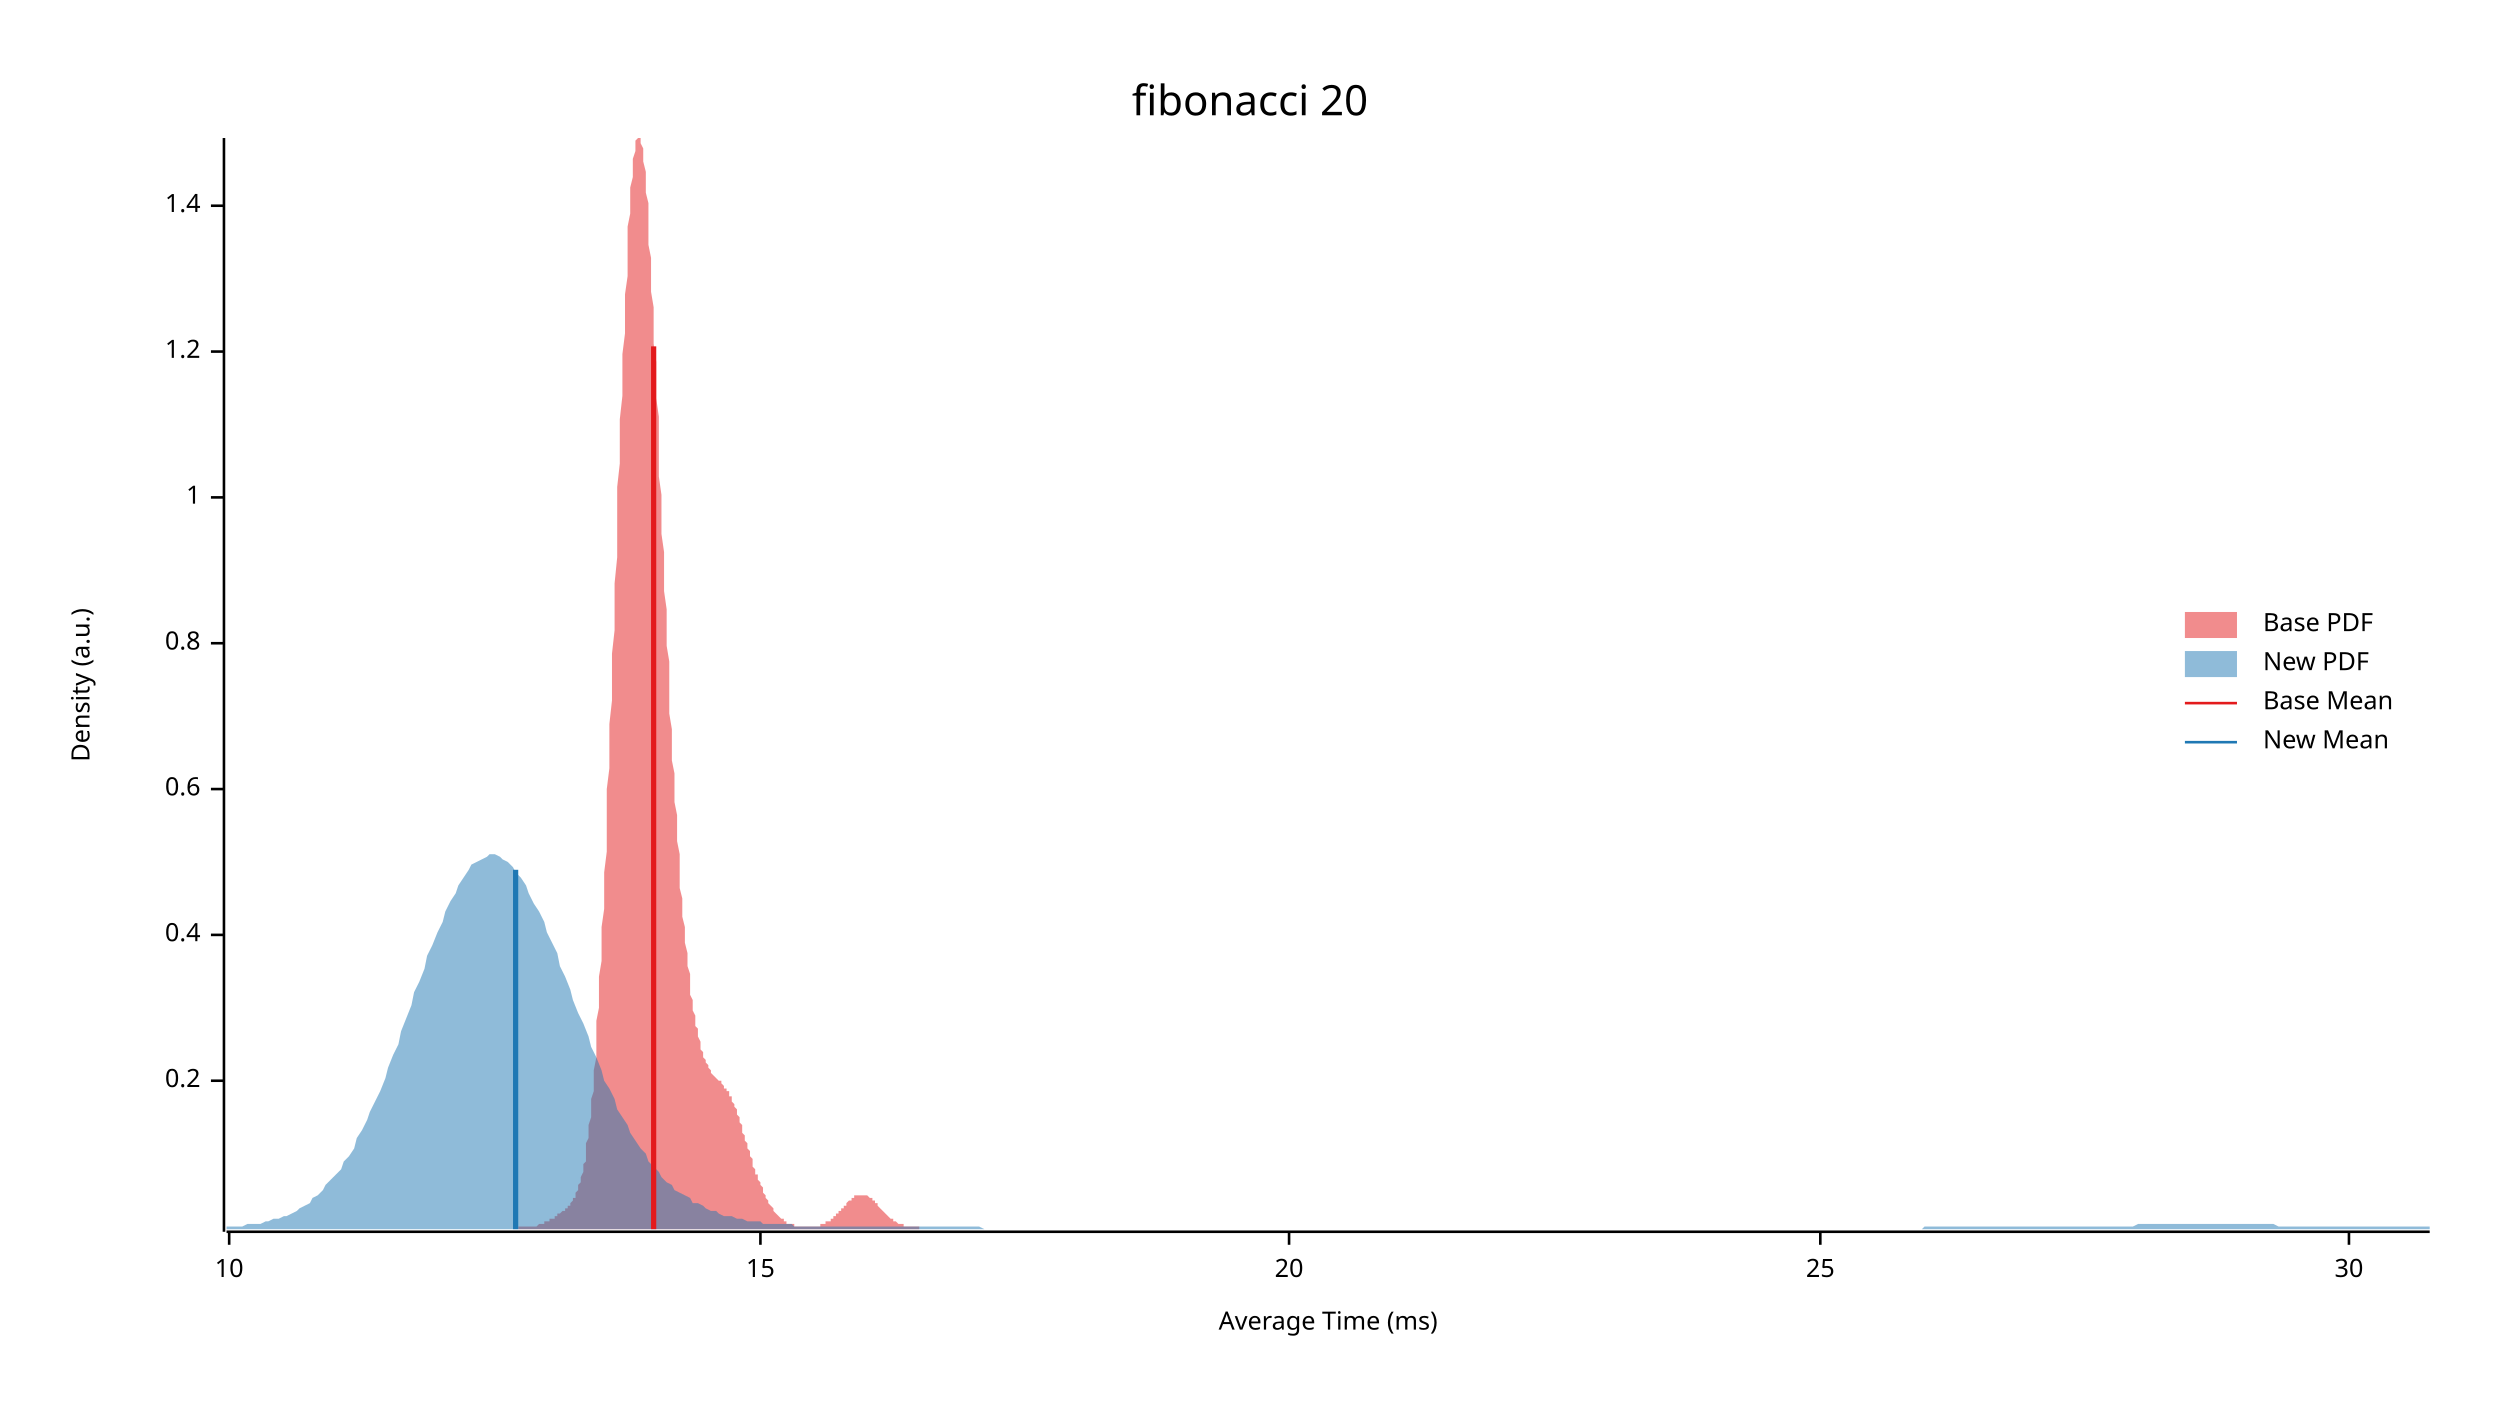
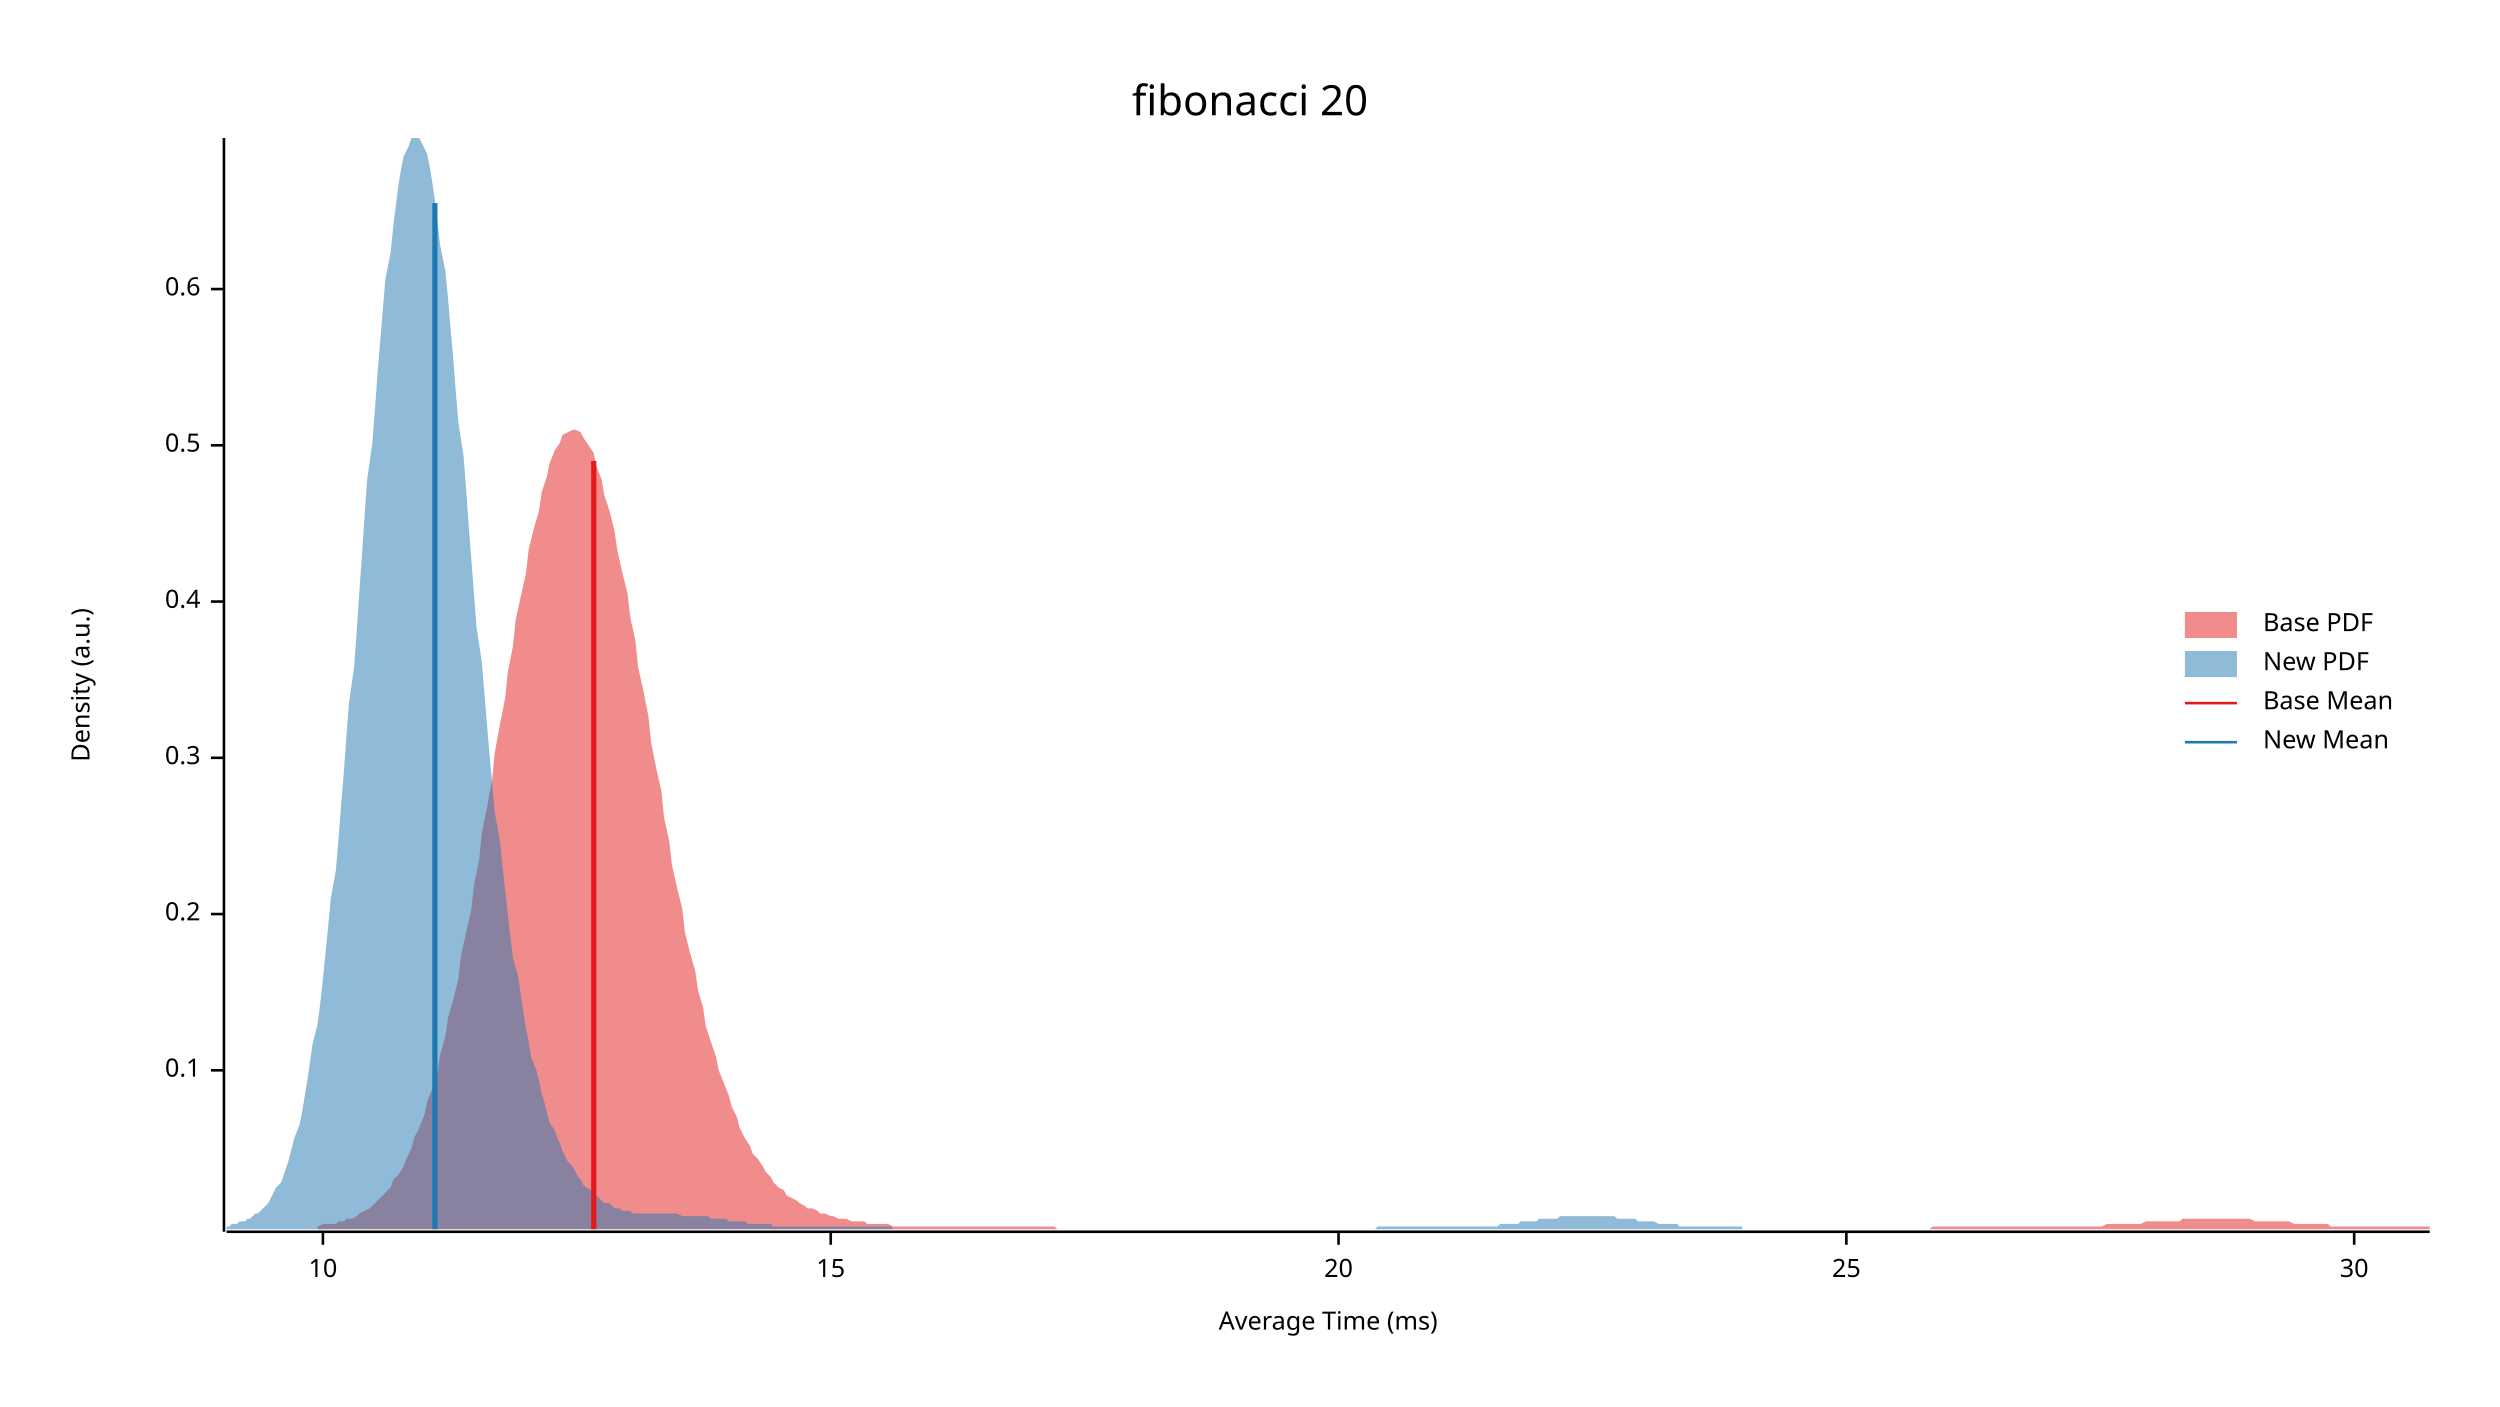
<svg xmlns="http://www.w3.org/2000/svg" width="960" height="540">
  <text x="480" y="32" dy="0.76em" text-anchor="middle" font-family="sans-serif" font-size="16.129" opacity="1" fill="#000000">
fibonacci 20
</text>
  <text x="27" y="263" dy="0.76em" text-anchor="middle" font-family="sans-serif" font-size="9.677" opacity="1" fill="#000000" transform="rotate(270, 27, 263)">
Density (a.u.)
</text>
  <text x="510" y="513" dy="-0.5ex" text-anchor="middle" font-family="sans-serif" font-size="9.677" opacity="1" fill="#000000">
Average Time (ms)
</text>
  <polyline fill="none" opacity="1" stroke="#000000" stroke-width="1" points="86,53 86,473 " />
-   <text x="77" y="415" dy="0.5ex" text-anchor="end" font-family="sans-serif" font-size="9.677" opacity="1" fill="#000000">
+   <text x="77" y="411" dy="0.5ex" text-anchor="end" font-family="sans-serif" font-size="9.677" opacity="1" fill="#000000">
+ 0.1
+ </text>
+   <polyline fill="none" opacity="1" stroke="#000000" stroke-width="1" points="81,411 86,411 " />
+   <text x="77" y="351" dy="0.5ex" text-anchor="end" font-family="sans-serif" font-size="9.677" opacity="1" fill="#000000">
0.2
</text>
-   <polyline fill="none" opacity="1" stroke="#000000" stroke-width="1" points="81,415 86,415 " />
-   <text x="77" y="359" dy="0.5ex" text-anchor="end" font-family="sans-serif" font-size="9.677" opacity="1" fill="#000000">
+   <polyline fill="none" opacity="1" stroke="#000000" stroke-width="1" points="81,351 86,351 " />
+   <text x="77" y="291" dy="0.5ex" text-anchor="end" font-family="sans-serif" font-size="9.677" opacity="1" fill="#000000">
+ 0.3
+ </text>
+   <polyline fill="none" opacity="1" stroke="#000000" stroke-width="1" points="81,291 86,291 " />
+   <text x="77" y="231" dy="0.5ex" text-anchor="end" font-family="sans-serif" font-size="9.677" opacity="1" fill="#000000">
0.4
</text>
-   <polyline fill="none" opacity="1" stroke="#000000" stroke-width="1" points="81,359 86,359 " />
-   <text x="77" y="303" dy="0.5ex" text-anchor="end" font-family="sans-serif" font-size="9.677" opacity="1" fill="#000000">
+   <polyline fill="none" opacity="1" stroke="#000000" stroke-width="1" points="81,231 86,231 " />
+   <text x="77" y="171" dy="0.5ex" text-anchor="end" font-family="sans-serif" font-size="9.677" opacity="1" fill="#000000">
+ 0.5
+ </text>
+   <polyline fill="none" opacity="1" stroke="#000000" stroke-width="1" points="81,171 86,171 " />
+   <text x="77" y="111" dy="0.5ex" text-anchor="end" font-family="sans-serif" font-size="9.677" opacity="1" fill="#000000">
0.6
</text>
-   <polyline fill="none" opacity="1" stroke="#000000" stroke-width="1" points="81,303 86,303 " />
-   <text x="77" y="247" dy="0.5ex" text-anchor="end" font-family="sans-serif" font-size="9.677" opacity="1" fill="#000000">
- 0.8
- </text>
-   <polyline fill="none" opacity="1" stroke="#000000" stroke-width="1" points="81,247 86,247 " />
-   <text x="77" y="191" dy="0.5ex" text-anchor="end" font-family="sans-serif" font-size="9.677" opacity="1" fill="#000000">
- 1
- </text>
-   <polyline fill="none" opacity="1" stroke="#000000" stroke-width="1" points="81,191 86,191 " />
-   <text x="77" y="135" dy="0.5ex" text-anchor="end" font-family="sans-serif" font-size="9.677" opacity="1" fill="#000000">
- 1.2
- </text>
-   <polyline fill="none" opacity="1" stroke="#000000" stroke-width="1" points="81,135 86,135 " />
-   <text x="77" y="79" dy="0.5ex" text-anchor="end" font-family="sans-serif" font-size="9.677" opacity="1" fill="#000000">
- 1.4
- </text>
-   <polyline fill="none" opacity="1" stroke="#000000" stroke-width="1" points="81,79 86,79 " />
+   <polyline fill="none" opacity="1" stroke="#000000" stroke-width="1" points="81,111 86,111 " />
  <polyline fill="none" opacity="1" stroke="#000000" stroke-width="1" points="87,473 933,473 " />
-   <text x="88" y="483" dy="0.76em" text-anchor="middle" font-family="sans-serif" font-size="9.677" opacity="1" fill="#000000">
+   <text x="124" y="483" dy="0.76em" text-anchor="middle" font-family="sans-serif" font-size="9.677" opacity="1" fill="#000000">
10
</text>
-   <polyline fill="none" opacity="1" stroke="#000000" stroke-width="1" points="88,473 88,478 " />
-   <text x="292" y="483" dy="0.76em" text-anchor="middle" font-family="sans-serif" font-size="9.677" opacity="1" fill="#000000">
+   <polyline fill="none" opacity="1" stroke="#000000" stroke-width="1" points="124,473 124,478 " />
+   <text x="319" y="483" dy="0.76em" text-anchor="middle" font-family="sans-serif" font-size="9.677" opacity="1" fill="#000000">
15
</text>
-   <polyline fill="none" opacity="1" stroke="#000000" stroke-width="1" points="292,473 292,478 " />
-   <text x="495" y="483" dy="0.76em" text-anchor="middle" font-family="sans-serif" font-size="9.677" opacity="1" fill="#000000">
+   <polyline fill="none" opacity="1" stroke="#000000" stroke-width="1" points="319,473 319,478 " />
+   <text x="514" y="483" dy="0.76em" text-anchor="middle" font-family="sans-serif" font-size="9.677" opacity="1" fill="#000000">
20
</text>
-   <polyline fill="none" opacity="1" stroke="#000000" stroke-width="1" points="495,473 495,478 " />
-   <text x="699" y="483" dy="0.76em" text-anchor="middle" font-family="sans-serif" font-size="9.677" opacity="1" fill="#000000">
+   <polyline fill="none" opacity="1" stroke="#000000" stroke-width="1" points="514,473 514,478 " />
+   <text x="709" y="483" dy="0.76em" text-anchor="middle" font-family="sans-serif" font-size="9.677" opacity="1" fill="#000000">
25
</text>
-   <polyline fill="none" opacity="1" stroke="#000000" stroke-width="1" points="699,473 699,478 " />
-   <text x="902" y="483" dy="0.76em" text-anchor="middle" font-family="sans-serif" font-size="9.677" opacity="1" fill="#000000">
+   <polyline fill="none" opacity="1" stroke="#000000" stroke-width="1" points="709,473 709,478 " />
+   <text x="904" y="483" dy="0.76em" text-anchor="middle" font-family="sans-serif" font-size="9.677" opacity="1" fill="#000000">
30
</text>
-   <polyline fill="none" opacity="1" stroke="#000000" stroke-width="1" points="902,473 902,478 " />
-   <polygon opacity="0.5" fill="#E31A1C" points="199,471 199,471 200,471 200,471 200,471 201,471 201,471 201,471 201,471 202,471 202,471 202,471 203,471 203,471 203,471 204,471 204,471 204,471 205,471 205,471 205,471 205,471 206,471 206,471 206,471 207,470 207,470 207,470 208,470 208,470 208,470 209,470 209,470 209,470 209,469 210,469 210,469 210,469 211,469 211,469 211,468 212,468 212,468 212,468 213,468 213,467 213,467 213,467 214,467 214,467 214,466 215,466 215,466 215,466 216,465 216,465 216,465 217,465 217,464 217,464 217,464 218,464 218,463 218,463 219,463 219,462 219,462 220,461 220,461 220,460 221,460 221,459 221,458 221,458 222,457 222,456 222,455 223,454 223,453 223,452 224,450 224,449 224,447 225,446 225,444 225,442 225,439 226,437 226,435 226,432 227,429 227,426 227,422 228,419 228,415 228,411 229,406 229,402 229,397 229,392 230,387 230,381 230,375 231,369 231,363 231,356 232,349 232,342 232,335 233,327 233,320 233,312 233,303 234,295 234,287 234,278 235,269 235,260 235,251 236,242 236,233 236,224 237,214 237,205 237,196 237,187 238,178 238,169 238,161 239,152 239,144 239,136 240,128 240,120 240,113 241,106 241,99 241,93 241,87 242,82 242,77 242,72 243,68 243,64 243,61 244,58 244,56 244,54 245,53 245,53 245,53 245,53 246,53 246,53 246,55 247,57 247,60 247,62 248,66 248,70 248,74 249,78 249,83 249,88 249,94 250,99 250,105 250,112 251,118 251,125 251,132 252,139 252,146 252,153 253,160 253,168 253,175 253,183 254,190 254,197 254,205 255,212 255,219 255,227 256,234 256,241 256,248 257,254 257,261 257,267 257,274 258,280 258,286 258,292 259,297 259,303 259,308 260,313 260,318 260,323 261,328 261,332 261,336 261,341 262,345 262,348 262,352 263,356 263,359 263,362 264,366 264,369 264,371 265,374 265,377 265,379 265,382 266,384 266,386 266,388 267,390 267,392 267,394 268,395 268,397 268,398 269,400 269,401 269,402 269,403 270,404 270,405 270,406 271,407 271,408 271,408 272,409 272,410 272,410 273,411 273,411 273,412 273,412 274,413 274,413 274,413 275,414 275,414 275,414 276,415 276,415 276,415 277,415 277,416 277,416 277,416 278,417 278,417 278,418 279,418 279,418 279,419 280,419 280,420 280,421 281,421 281,422 281,422 281,423 282,424 282,425 282,425 283,426 283,427 283,428 284,429 284,430 284,431 285,432 285,433 285,434 285,435 286,436 286,437 286,438 287,439 287,440 287,441 288,442 288,443 288,444 289,445 289,446 289,447 289,448 290,449 290,450 290,451 291,451 291,452 291,453 292,454 292,455 292,455 293,456 293,457 293,458 293,458 294,459 294,460 294,460 295,461 295,461 295,462 296,463 296,463 296,463 297,464 297,464 297,465 297,465 298,466 298,466 298,466 299,467 299,467 299,467 300,468 300,468 300,468 301,468 301,469 301,469 301,469 302,469 302,469 302,470 303,470 303,470 303,470 304,470 304,470 304,470 305,470 305,471 305,471 305,471 306,471 306,471 306,471 307,471 307,471 307,471 308,471 308,471 308,471 309,471 309,471 309,471 309,471 310,471 310,471 310,471 311,471 311,471 311,471 312,471 312,471 312,471 313,471 313,471 313,471 313,471 314,471 314,471 314,471 315,471 315,470 315,470 316,470 316,470 316,470 317,470 317,470 317,470 317,469 318,469 318,469 318,469 319,469 319,468 319,468 320,468 320,468 320,467 321,467 321,467 321,466 321,466 322,466 322,465 322,465 323,465 323,464 323,464 324,464 324,463 324,463 325,463 325,462 325,462 325,462 326,461 326,461 326,461 327,461 327,460 327,460 328,460 328,460 328,459 329,459 329,459 329,459 329,459 330,459 330,459 330,459 331,459 331,459 331,459 332,459 332,459 332,459 333,459 333,459 333,459 333,459 334,460 334,460 334,460 335,460 335,461 335,461 336,461 336,462 336,462 337,462 337,463 337,463 337,463 338,464 338,464 338,464 339,465 339,465 339,465 340,466 340,466 340,466 341,467 341,467 341,467 341,467 342,468 342,468 342,468 343,468 343,469 343,469 344,469 344,469 344,469 345,470 345,470 345,470 345,470 346,470 346,470 346,470 347,470 347,471 347,471 348,471 348,471 348,471 349,471 349,471 349,471 349,471 350,471 350,471 350,471 351,471 351,471 351,471 352,471 352,471 352,471 353,471 353,472 199,472 " />
-   <polygon opacity="0.5" fill="#1F78B4" points="87,471 88,471 90,471 92,471 93,471 95,470 97,470 98,470 100,470 102,469 103,469 105,468 107,468 109,467 110,467 112,466 114,465 115,464 117,463 119,462 120,460 122,459 124,457 125,455 127,453 129,451 131,449 132,446 134,444 136,441 137,437 139,434 141,430 142,427 144,423 146,419 148,414 149,410 151,405 153,401 154,396 156,391 158,386 159,381 161,377 163,372 164,367 166,363 168,358 170,354 171,350 173,346 175,343 176,340 178,337 180,334 181,332 183,331 185,330 187,329 188,328 190,328 192,329 193,330 195,331 197,333 198,335 200,337 202,340 203,343 205,347 207,350 209,354 210,358 212,362 214,366 215,371 217,375 219,380 220,384 222,389 224,393 226,398 227,402 229,406 231,411 232,415 234,418 236,422 237,426 239,429 241,432 242,435 244,438 246,441 248,443 249,446 251,448 253,450 254,452 256,454 258,455 259,457 261,458 263,459 265,460 266,462 268,462 270,463 271,464 273,465 275,465 276,466 278,467 280,467 281,467 283,468 285,468 287,469 288,469 290,469 292,469 293,470 295,470 297,470 298,470 300,470 302,470 304,470 305,471 307,471 309,471 310,471 312,471 314,471 315,471 317,471 319,471 320,471 322,471 324,471 326,471 327,471 329,471 331,471 332,471 334,471 336,471 337,471 339,471 341,471 343,471 344,471 346,471 348,471 349,471 351,471 353,471 354,471 356,471 358,471 359,471 361,471 363,471 365,471 366,471 368,471 370,471 371,471 373,471 375,471 376,471 378,472 380,472 381,472 383,472 385,472 387,472 388,472 390,472 392,472 393,472 395,472 397,472 398,472 400,472 402,472 404,472 405,472 407,472 409,472 410,472 412,472 414,472 415,472 417,472 419,472 420,472 422,472 424,472 426,472 427,472 429,472 431,472 432,472 434,472 436,472 437,472 439,472 441,472 443,472 444,472 446,472 448,472 449,472 451,472 453,472 454,472 456,472 458,472 459,472 461,472 463,472 465,472 466,472 468,472 470,472 471,472 473,472 475,472 476,472 478,472 480,472 482,472 483,472 485,472 487,472 488,472 490,472 492,472 493,472 495,472 497,472 498,472 500,472 502,472 504,472 505,472 507,472 509,472 510,472 512,472 514,472 515,472 517,472 519,472 521,472 522,472 524,472 526,472 527,472 529,472 531,472 532,472 534,472 536,472 537,472 539,472 541,472 543,472 544,472 546,472 548,472 549,472 551,472 553,472 554,472 556,472 558,472 560,472 561,472 563,472 565,472 566,472 568,472 570,472 571,472 573,472 575,472 576,472 578,472 580,472 582,472 583,472 585,472 587,472 588,472 590,472 592,472 593,472 595,472 597,472 599,472 600,472 602,472 604,472 605,472 607,472 609,472 610,472 612,472 614,472 615,472 617,472 619,472 621,472 622,472 624,472 626,472 627,472 629,472 631,472 632,472 634,472 636,472 638,472 639,472 641,472 643,472 644,472 646,472 648,472 649,472 651,472 653,472 654,472 656,472 658,472 660,472 661,472 663,472 665,472 666,472 668,472 670,472 671,472 673,472 675,472 676,472 678,472 680,472 682,472 683,472 685,472 687,472 688,472 690,472 692,472 693,472 695,472 697,472 699,472 700,472 702,472 704,472 705,472 707,472 709,472 710,472 712,472 714,472 715,472 717,472 719,472 721,472 722,472 724,472 726,472 727,472 729,472 731,472 732,472 734,472 736,472 738,472 739,471 741,471 743,471 744,471 746,471 748,471 749,471 751,471 753,471 754,471 756,471 758,471 760,471 761,471 763,471 765,471 766,471 768,471 770,471 771,471 773,471 775,471 777,471 778,471 780,471 782,471 783,471 785,471 787,471 788,471 790,471 792,471 793,471 795,471 797,471 799,471 800,471 802,471 804,471 805,471 807,471 809,471 810,471 812,471 814,471 816,471 817,471 819,471 821,470 822,470 824,470 826,470 827,470 829,470 831,470 832,470 834,470 836,470 838,470 839,470 841,470 843,470 844,470 846,470 848,470 849,470 851,470 853,470 855,470 856,470 858,470 860,470 861,470 863,470 865,470 866,470 868,470 870,470 871,470 873,470 875,471 877,471 878,471 880,471 882,471 883,471 885,471 887,471 888,471 890,471 892,471 894,471 895,471 897,471 899,471 900,471 902,471 904,471 905,471 907,471 909,471 910,471 912,471 914,471 916,471 917,471 919,471 921,471 922,471 924,471 926,471 927,471 929,471 931,471 933,471 933,472 87,472 " />
-   <polyline fill="none" opacity="1" stroke="#E31A1C" stroke-width="2" points="251,472 251,133 " />
-   <polyline fill="none" opacity="1" stroke="#1F78B4" stroke-width="2" points="198,472 198,334 " />
+   <polyline fill="none" opacity="1" stroke="#000000" stroke-width="1" points="904,473 904,478 " />
+   <polygon opacity="0.5" fill="#E31A1C" points="122,471 124,470 125,470 127,470 129,470 130,469 132,469 133,468 135,468 137,467 138,466 140,465 142,464 143,463 145,461 146,460 148,458 150,456 151,453 153,451 155,448 156,445 158,441 159,437 161,433 163,428 164,423 166,418 168,412 169,405 171,398 172,391 174,384 176,376 177,367 179,358 181,349 182,340 184,330 185,320 187,310 189,299 190,289 192,278 194,268 195,258 197,248 198,238 200,229 202,220 203,211 205,203 207,196 208,189 210,183 211,178 213,173 215,170 216,167 218,166 220,165 221,165 223,166 224,168 226,171 228,174 229,179 231,184 232,190 234,196 236,204 237,211 239,220 241,228 242,237 244,246 245,256 247,265 249,275 250,285 252,295 254,304 255,314 257,323 258,332 260,341 262,349 263,358 265,366 267,373 268,380 270,387 271,394 273,400 275,406 276,411 278,416 280,421 281,425 283,429 284,433 286,437 288,440 289,443 291,445 293,448 294,450 296,452 297,454 299,456 301,457 302,459 304,460 306,461 307,462 309,463 310,464 312,464 314,465 315,466 317,466 319,467 320,467 322,468 323,468 325,468 327,469 328,469 330,469 332,469 333,470 335,470 336,470 338,470 340,470 341,470 343,471 345,471 346,471 348,471 349,471 351,471 353,471 354,471 356,471 358,471 359,471 361,471 362,471 364,471 366,471 367,471 369,471 371,471 372,471 374,471 375,471 377,471 379,471 380,471 382,471 384,471 385,471 387,471 388,471 390,471 392,471 393,471 395,471 397,471 398,471 400,471 401,471 403,471 405,471 406,472 408,472 410,472 411,472 413,472 414,472 416,472 418,472 419,472 421,472 423,472 424,472 426,472 427,472 429,472 431,472 432,472 434,472 436,472 437,472 439,472 440,472 442,472 444,472 445,472 447,472 449,472 450,472 452,472 453,472 455,472 457,472 458,472 460,472 461,472 463,472 465,472 466,472 468,472 470,472 471,472 473,472 474,472 476,472 478,472 479,472 481,472 483,472 484,472 486,472 487,472 489,472 491,472 492,472 494,472 496,472 497,472 499,472 500,472 502,472 504,472 505,472 507,472 509,472 510,472 512,472 513,472 515,472 517,472 518,472 520,472 522,472 523,472 525,472 526,472 528,472 530,472 531,472 533,472 535,472 536,472 538,472 539,472 541,472 543,472 544,472 546,472 548,472 549,472 551,472 552,472 554,472 556,472 557,472 559,472 561,472 562,472 564,472 565,472 567,472 569,472 570,472 572,472 574,472 575,472 577,472 578,472 580,472 582,472 583,472 585,472 587,472 588,472 590,472 591,472 593,472 595,472 596,472 598,472 600,472 601,472 603,472 604,472 606,472 608,472 609,472 611,472 613,472 614,472 616,472 617,472 619,472 621,472 622,472 624,472 626,472 627,472 629,472 630,472 632,472 634,472 635,472 637,472 639,472 640,472 642,472 643,472 645,472 647,472 648,472 650,472 652,472 653,472 655,472 656,472 658,472 660,472 661,472 663,472 665,472 666,472 668,472 669,472 671,472 673,472 674,472 676,472 678,472 679,472 681,472 682,472 684,472 686,472 687,472 689,472 691,472 692,472 694,472 695,472 697,472 699,472 700,472 702,472 703,472 705,472 707,472 708,472 710,472 712,472 713,472 715,472 716,472 718,472 720,472 721,472 723,472 725,472 726,472 728,472 729,472 731,472 733,472 734,472 736,472 738,472 739,472 741,472 742,471 744,471 746,471 747,471 749,471 751,471 752,471 754,471 755,471 757,471 759,471 760,471 762,471 764,471 765,471 767,471 768,471 770,471 772,471 773,471 775,471 777,471 778,471 780,471 781,471 783,471 785,471 786,471 788,471 790,471 791,471 793,471 794,471 796,471 798,471 799,471 801,471 803,471 804,471 806,471 807,471 809,470 811,470 812,470 814,470 816,470 817,470 819,470 820,470 822,470 824,469 825,469 827,469 829,469 830,469 832,469 833,469 835,469 837,469 838,468 840,468 842,468 843,468 845,468 846,468 848,468 850,468 851,468 853,468 855,468 856,468 858,468 859,468 861,468 863,468 864,468 866,469 868,469 869,469 871,469 872,469 874,469 876,469 877,469 879,469 881,470 882,470 884,470 885,470 887,470 889,470 890,470 892,470 894,470 895,471 897,471 898,471 900,471 902,471 903,471 905,471 907,471 908,471 910,471 911,471 913,471 915,471 916,471 918,471 920,471 921,471 923,471 924,471 926,471 928,471 929,471 931,471 933,471 933,472 122,472 " />
+   <polygon opacity="0.5" fill="#1F78B4" points="87,471 88,471 89,470 90,470 91,470 92,469 94,469 95,468 96,468 97,467 98,466 99,466 101,464 102,463 103,462 104,460 105,458 106,456 108,454 109,451 110,448 111,445 112,441 113,437 115,432 116,427 117,421 118,415 119,408 120,401 122,393 123,385 124,376 125,366 126,356 127,345 129,334 130,322 131,309 132,297 133,283 134,270 136,256 137,242 138,227 139,213 140,198 141,184 143,170 144,157 145,143 146,131 147,119 148,107 150,97 151,87 152,79 153,71 154,65 155,60 157,56 158,53 159,53 160,53 161,53 162,55 164,59 165,64 166,70 167,77 168,85 169,94 171,104 172,114 173,126 174,137 175,150 176,162 178,175 179,188 180,202 181,215 182,228 183,241 185,254 186,266 187,278 188,290 189,301 190,312 192,323 193,333 194,342 195,351 196,360 197,368 199,375 200,382 201,389 202,395 203,400 204,406 206,411 207,415 208,420 209,423 210,427 211,431 213,434 214,437 215,439 216,442 217,444 218,446 220,448 221,450 222,452 223,453 224,455 225,456 227,457 228,458 229,459 230,460 231,461 232,462 234,462 235,463 236,464 237,464 238,464 239,465 241,465 242,465 243,466 244,466 245,466 246,466 248,466 249,466 250,466 251,466 252,466 253,466 255,466 256,466 257,466 258,466 259,466 260,466 262,467 263,467 264,467 265,467 266,467 268,467 269,467 270,467 271,467 272,467 273,468 275,468 276,468 277,468 278,468 279,468 280,469 282,469 283,469 284,469 285,469 286,469 287,470 289,470 290,470 291,470 292,470 293,470 294,470 296,470 297,471 298,471 299,471 300,471 301,471 303,471 304,471 305,471 306,471 307,471 308,471 310,471 311,471 312,471 313,471 314,471 315,471 317,471 318,471 319,471 320,471 321,471 322,471 324,471 325,471 326,471 327,471 328,471 329,471 331,471 332,471 333,471 334,471 335,471 336,471 338,471 339,471 340,471 341,471 342,471 343,472 345,472 346,472 347,472 348,472 349,472 350,472 352,472 353,472 354,472 355,472 356,472 357,472 359,472 360,472 361,472 362,472 363,472 364,472 366,472 367,472 368,472 369,472 370,472 371,472 373,472 374,472 375,472 376,472 377,472 378,472 380,472 381,472 382,472 383,472 384,472 385,472 387,472 388,472 389,472 390,472 391,472 392,472 394,472 395,472 396,472 397,472 398,472 399,472 401,472 402,472 403,472 404,472 405,472 406,472 408,472 409,472 410,472 411,472 412,472 413,472 415,472 416,472 417,472 418,472 419,472 420,472 422,472 423,472 424,472 425,472 426,472 427,472 429,472 430,472 431,472 432,472 433,472 434,472 436,472 437,472 438,472 439,472 440,472 441,472 443,472 444,472 445,472 446,472 447,472 448,472 450,472 451,472 452,472 453,472 454,472 456,472 457,472 458,472 459,472 460,472 461,472 463,472 464,472 465,472 466,472 467,472 468,472 470,472 471,472 472,472 473,472 474,472 475,472 477,472 478,472 479,472 480,472 481,472 482,472 484,472 485,472 486,472 487,472 488,472 489,472 491,472 492,472 493,472 494,472 495,472 496,472 498,472 499,472 500,472 501,472 502,472 503,472 505,472 506,472 507,472 508,472 509,472 510,472 512,472 513,472 514,472 515,472 516,472 517,472 519,472 520,472 521,472 522,472 523,472 524,472 526,472 527,472 528,472 529,471 530,471 531,471 533,471 534,471 535,471 536,471 537,471 538,471 540,471 541,471 542,471 543,471 544,471 545,471 547,471 548,471 549,471 550,471 551,471 552,471 554,471 555,471 556,471 557,471 558,471 559,471 561,471 562,471 563,471 564,471 565,471 566,471 568,471 569,471 570,471 571,471 572,471 573,471 575,471 576,470 577,470 578,470 579,470 580,470 582,470 583,470 584,469 585,469 586,469 587,469 589,469 590,469 591,468 592,468 593,468 594,468 596,468 597,468 598,468 599,467 600,467 601,467 603,467 604,467 605,467 606,467 607,467 608,467 610,467 611,467 612,467 613,467 614,467 615,467 617,467 618,467 619,467 620,467 621,468 622,468 624,468 625,468 626,468 627,468 628,468 629,469 631,469 632,469 633,469 634,469 635,469 637,470 638,470 639,470 640,470 641,470 642,470 644,470 645,471 646,471 647,471 648,471 649,471 651,471 652,471 653,471 654,471 655,471 656,471 658,471 659,471 660,471 661,471 662,471 663,471 665,471 666,471 667,471 668,471 669,471 669,472 87,472 " />
+   <polyline fill="none" opacity="1" stroke="#E31A1C" stroke-width="2" points="228,472 228,177 " />
+   <polyline fill="none" opacity="1" stroke="#1F78B4" stroke-width="2" points="167,472 167,78 " />
  <text x="869" y="235" dy="0.76em" text-anchor="start" font-family="sans-serif" font-size="9.677" opacity="1" fill="#000000">
Base PDF
</text>
  <text x="869" y="250" dy="0.76em" text-anchor="start" font-family="sans-serif" font-size="9.677" opacity="1" fill="#000000">
New PDF
</text>
  <text x="869" y="265" dy="0.76em" text-anchor="start" font-family="sans-serif" font-size="9.677" opacity="1" fill="#000000">
Base Mean
</text>
  <text x="869" y="280" dy="0.76em" text-anchor="start" font-family="sans-serif" font-size="9.677" opacity="1" fill="#000000">
New Mean
</text>
  <rect x="839" y="235" width="20" height="10" opacity="0.5" fill="#E31A1C" stroke="none" />
  <rect x="839" y="250" width="20" height="10" opacity="0.5" fill="#1F78B4" stroke="none" />
  <polyline fill="none" opacity="1" stroke="#E31A1C" stroke-width="1" points="839,270 859,270 " />
  <polyline fill="none" opacity="1" stroke="#1F78B4" stroke-width="1" points="839,285 859,285 " />
</svg>
